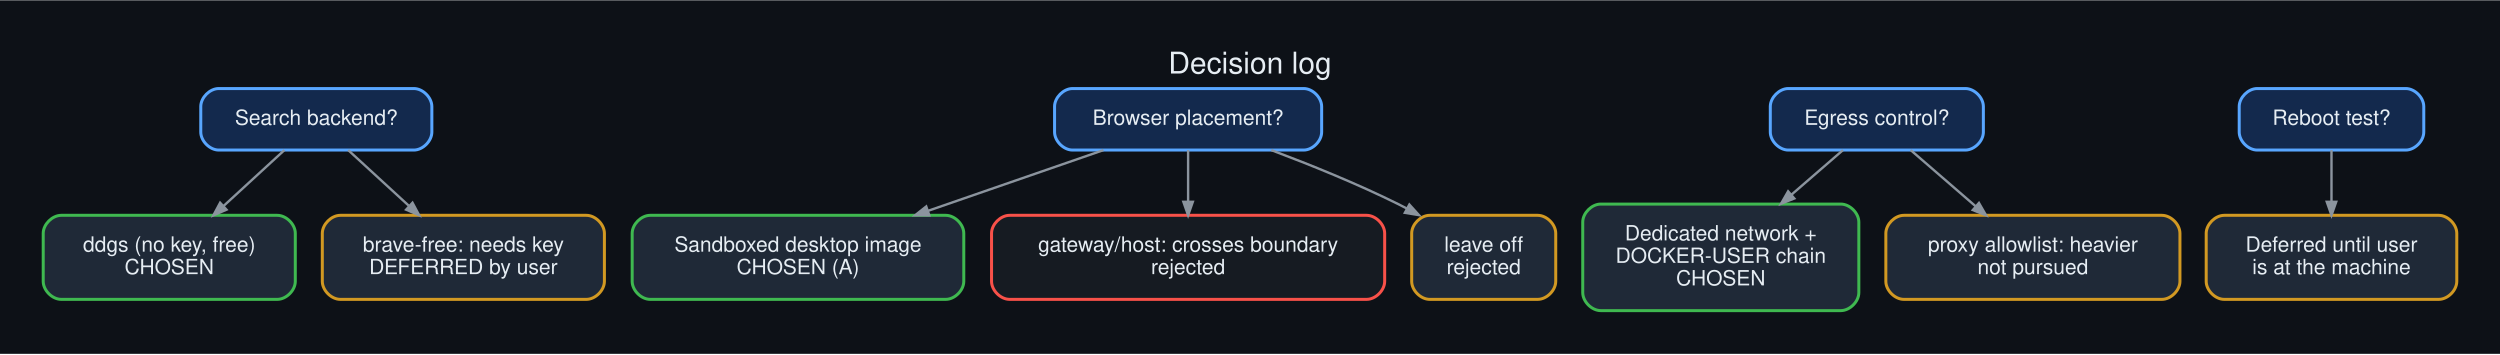
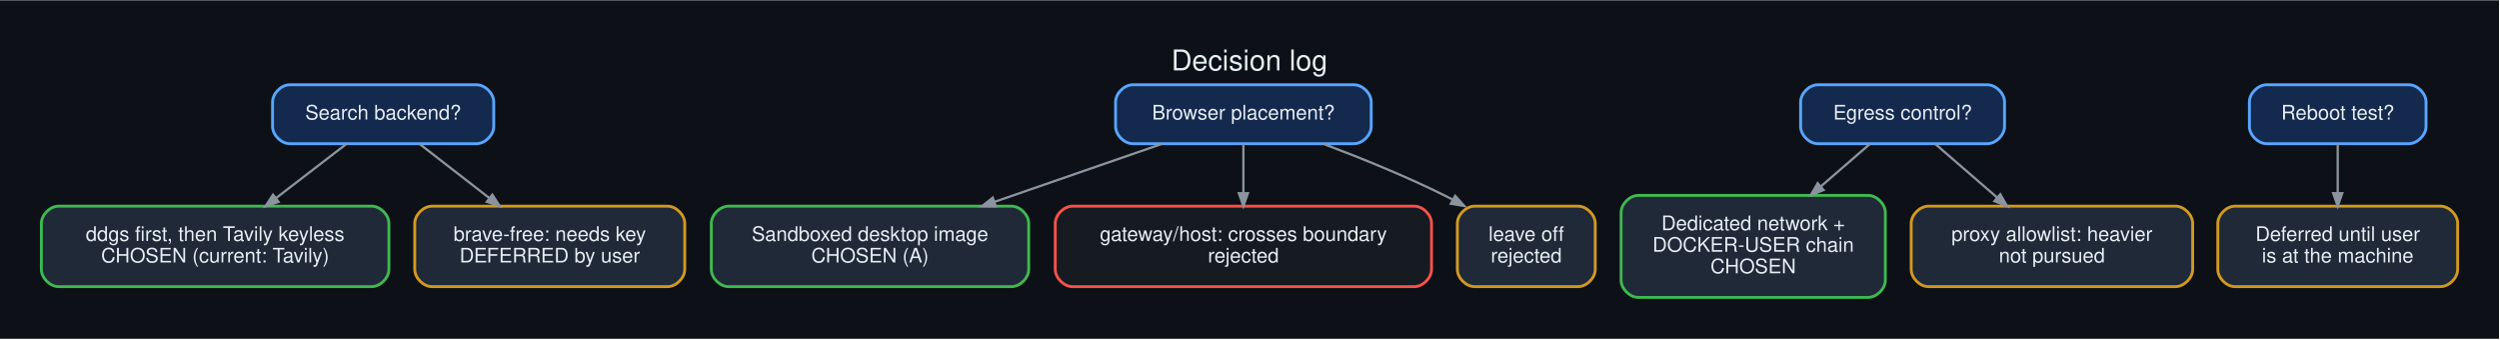
- <svg xmlns="http://www.w3.org/2000/svg" width="1666pt" height="236pt" viewBox="0.00 0.00 1666.10 235.60">
+ <svg xmlns="http://www.w3.org/2000/svg" width="1740pt" height="236pt" viewBox="0.00 0.00 1740.10 235.60">
  <g id="graph0" class="graph" transform="scale(1 1) rotate(0) translate(28.8 206.8)">
-     <polygon fill="#0d1117" stroke="transparent" points="-28.8,28.8 -28.8,-206.8 1637.3,-206.8 1637.3,28.8 -28.8,28.8" />
-     <text text-anchor="middle" x="804.25" y="-158" font-family="Helvetica,sans-Serif" font-size="20.00" fill="#e6edf3">Decision log</text>
+     <polygon fill="#0d1117" stroke="transparent" points="-28.8,28.8 -28.8,-206.8 1711.3,-206.8 1711.3,28.8 -28.8,28.8" />
+     <text text-anchor="middle" x="841.25" y="-158" font-family="Helvetica,sans-Serif" font-size="20.00" fill="#e6edf3">Decision log</text>
    <g id="node1" class="node">
-       <path fill="#13294d" stroke="#58a6ff" stroke-width="2" d="M247,-148C247,-148 117,-148 117,-148 111,-148 105,-142 105,-136 105,-136 105,-119 105,-119 105,-113 111,-107 117,-107 117,-107 247,-107 247,-107 253,-107 259,-113 259,-119 259,-119 259,-136 259,-136 259,-142 253,-148 247,-148" />
-       <text text-anchor="middle" x="182" y="-123.8" font-family="Helvetica,sans-Serif" font-size="14.00" fill="#e6edf3">Search backend?</text>
+       <path fill="#13294d" stroke="#58a6ff" stroke-width="2" d="M303,-148C303,-148 173,-148 173,-148 167,-148 161,-142 161,-136 161,-136 161,-119 161,-119 161,-113 167,-107 173,-107 173,-107 303,-107 303,-107 309,-107 315,-113 315,-119 315,-119 315,-136 315,-136 315,-142 309,-148 303,-148" />
+       <text text-anchor="middle" x="238" y="-123.8" font-family="Helvetica,sans-Serif" font-size="14.00" fill="#e6edf3">Search backend?</text>
    </g>
    <g id="node2" class="node">
-       <path fill="#1f2937" stroke="#3fb950" stroke-width="2" d="M156,-63.5C156,-63.5 12,-63.5 12,-63.5 6,-63.5 0,-57.5 0,-51.5 0,-51.5 0,-19.5 0,-19.5 0,-13.5 6,-7.5 12,-7.5 12,-7.5 156,-7.5 156,-7.5 162,-7.5 168,-13.5 168,-19.5 168,-19.5 168,-51.5 168,-51.5 168,-57.5 162,-63.5 156,-63.5" />
-       <text text-anchor="middle" x="84" y="-39.3" font-family="Helvetica,sans-Serif" font-size="14.00" fill="#e6edf3">ddgs (no key, free)</text>
-       <text text-anchor="middle" x="84" y="-24.3" font-family="Helvetica,sans-Serif" font-size="14.00" fill="#e6edf3">CHOSEN</text>
+       <path fill="#1f2937" stroke="#3fb950" stroke-width="2" d="M230,-63.5C230,-63.5 12,-63.5 12,-63.5 6,-63.5 0,-57.5 0,-51.5 0,-51.5 0,-19.5 0,-19.5 0,-13.5 6,-7.5 12,-7.5 12,-7.5 230,-7.5 230,-7.5 236,-7.5 242,-13.5 242,-19.5 242,-19.5 242,-51.5 242,-51.5 242,-57.5 236,-63.5 230,-63.5" />
+       <text text-anchor="middle" x="121" y="-39.3" font-family="Helvetica,sans-Serif" font-size="14.00" fill="#e6edf3">ddgs first, then Tavily keyless</text>
+       <text text-anchor="middle" x="121" y="-24.3" font-family="Helvetica,sans-Serif" font-size="14.00" fill="#e6edf3">CHOSEN (current: Tavily)</text>
    </g>
    <g id="edge1" class="edge">
-       <path fill="none" stroke="#8b949e" stroke-width="1.6" d="M160.74,-106.97C148.94,-96.14 133.95,-82.38 120.36,-69.89" />
-       <polygon fill="#8b949e" stroke="#8b949e" stroke-width="1.6" points="122.16,-67.27 113.4,-63.5 117.9,-71.91 122.16,-67.27" />
+       <path fill="none" stroke="#8b949e" stroke-width="1.6" d="M212.61,-106.97C198.28,-95.94 179.98,-81.87 163.52,-69.21" />
+       <polygon fill="#8b949e" stroke="#8b949e" stroke-width="1.6" points="165.16,-66.49 156.1,-63.5 161.31,-71.49 165.16,-66.49" />
    </g>
    <g id="node3" class="node">
-       <path fill="#1f2937" stroke="#d29922" stroke-width="2" d="M362,-63.5C362,-63.5 198,-63.5 198,-63.5 192,-63.5 186,-57.5 186,-51.5 186,-51.5 186,-19.5 186,-19.5 186,-13.5 192,-7.5 198,-7.5 198,-7.5 362,-7.5 362,-7.5 368,-7.5 374,-13.5 374,-19.5 374,-19.5 374,-51.5 374,-51.5 374,-57.5 368,-63.5 362,-63.5" />
-       <text text-anchor="middle" x="280" y="-39.3" font-family="Helvetica,sans-Serif" font-size="14.00" fill="#e6edf3">brave-free: needs key</text>
-       <text text-anchor="middle" x="280" y="-24.3" font-family="Helvetica,sans-Serif" font-size="14.00" fill="#e6edf3">DEFERRED by user</text>
+       <path fill="#1f2937" stroke="#d29922" stroke-width="2" d="M436,-63.5C436,-63.5 272,-63.5 272,-63.5 266,-63.5 260,-57.5 260,-51.5 260,-51.5 260,-19.5 260,-19.5 260,-13.5 266,-7.5 272,-7.5 272,-7.5 436,-7.5 436,-7.5 442,-7.5 448,-13.5 448,-19.5 448,-19.5 448,-51.5 448,-51.5 448,-57.5 442,-63.5 436,-63.5" />
+       <text text-anchor="middle" x="354" y="-39.3" font-family="Helvetica,sans-Serif" font-size="14.00" fill="#e6edf3">brave-free: needs key</text>
+       <text text-anchor="middle" x="354" y="-24.3" font-family="Helvetica,sans-Serif" font-size="14.00" fill="#e6edf3">DEFERRED by user</text>
    </g>
    <g id="edge2" class="edge">
-       <path fill="none" stroke="#8b949e" stroke-width="1.6" d="M203.26,-106.97C215.06,-96.14 230.05,-82.38 243.64,-69.89" />
-       <polygon fill="#8b949e" stroke="#8b949e" stroke-width="1.6" points="246.1,-71.91 250.6,-63.5 241.84,-67.27 246.1,-71.91" />
+       <path fill="none" stroke="#8b949e" stroke-width="1.6" d="M263.17,-106.97C277.39,-95.94 295.52,-81.87 311.85,-69.21" />
+       <polygon fill="#8b949e" stroke="#8b949e" stroke-width="1.6" points="314.02,-71.51 319.2,-63.5 310.16,-66.53 314.02,-71.51" />
    </g>
    <g id="node4" class="node">
-       <path fill="#13294d" stroke="#58a6ff" stroke-width="2" d="M840,-148C840,-148 686,-148 686,-148 680,-148 674,-142 674,-136 674,-136 674,-119 674,-119 674,-113 680,-107 686,-107 686,-107 840,-107 840,-107 846,-107 852,-113 852,-119 852,-119 852,-136 852,-136 852,-142 846,-148 840,-148" />
-       <text text-anchor="middle" x="763" y="-123.8" font-family="Helvetica,sans-Serif" font-size="14.00" fill="#e6edf3">Browser placement?</text>
+       <path fill="#13294d" stroke="#58a6ff" stroke-width="2" d="M914,-148C914,-148 760,-148 760,-148 754,-148 748,-142 748,-136 748,-136 748,-119 748,-119 748,-113 754,-107 760,-107 760,-107 914,-107 914,-107 920,-107 926,-113 926,-119 926,-119 926,-136 926,-136 926,-142 920,-148 914,-148" />
+       <text text-anchor="middle" x="837" y="-123.8" font-family="Helvetica,sans-Serif" font-size="14.00" fill="#e6edf3">Browser placement?</text>
    </g>
    <g id="node5" class="node">
-       <path fill="#1f2937" stroke="#3fb950" stroke-width="2" d="M601.5,-63.5C601.5,-63.5 404.5,-63.5 404.5,-63.5 398.5,-63.5 392.5,-57.5 392.5,-51.5 392.5,-51.5 392.5,-19.5 392.5,-19.5 392.5,-13.5 398.5,-7.5 404.5,-7.5 404.5,-7.5 601.5,-7.5 601.5,-7.5 607.5,-7.5 613.5,-13.5 613.5,-19.5 613.5,-19.5 613.5,-51.5 613.5,-51.5 613.5,-57.5 607.5,-63.5 601.5,-63.5" />
-       <text text-anchor="middle" x="503" y="-39.3" font-family="Helvetica,sans-Serif" font-size="14.00" fill="#e6edf3">Sandboxed desktop image</text>
-       <text text-anchor="middle" x="503" y="-24.3" font-family="Helvetica,sans-Serif" font-size="14.00" fill="#e6edf3">CHOSEN (A)</text>
+       <path fill="#1f2937" stroke="#3fb950" stroke-width="2" d="M675.5,-63.5C675.5,-63.5 478.5,-63.5 478.5,-63.5 472.5,-63.5 466.5,-57.5 466.5,-51.5 466.5,-51.5 466.5,-19.5 466.5,-19.5 466.5,-13.5 472.5,-7.5 478.5,-7.5 478.5,-7.5 675.5,-7.5 675.5,-7.5 681.5,-7.5 687.5,-13.5 687.5,-19.5 687.5,-19.5 687.5,-51.5 687.5,-51.5 687.5,-57.5 681.5,-63.5 675.5,-63.5" />
+       <text text-anchor="middle" x="577" y="-39.3" font-family="Helvetica,sans-Serif" font-size="14.00" fill="#e6edf3">Sandboxed desktop image</text>
+       <text text-anchor="middle" x="577" y="-24.3" font-family="Helvetica,sans-Serif" font-size="14.00" fill="#e6edf3">CHOSEN (A)</text>
    </g>
    <g id="edge3" class="edge">
-       <path fill="none" stroke="#8b949e" stroke-width="1.6" d="M706.58,-106.97C672.43,-95.15 628.16,-79.83 589.64,-66.49" />
-       <polygon fill="#8b949e" stroke="#8b949e" stroke-width="1.6" points="590.54,-63.47 581,-63.5 588.48,-69.42 590.54,-63.47" />
+       <path fill="none" stroke="#8b949e" stroke-width="1.6" d="M780.58,-106.97C746.43,-95.15 702.16,-79.83 663.64,-66.49" />
+       <polygon fill="#8b949e" stroke="#8b949e" stroke-width="1.6" points="664.54,-63.47 655,-63.5 662.48,-69.42 664.54,-63.47" />
    </g>
    <g id="node6" class="node">
-       <path fill="#161b22" stroke="#f85149" stroke-width="2" d="M882,-63.5C882,-63.5 644,-63.5 644,-63.5 638,-63.5 632,-57.5 632,-51.5 632,-51.5 632,-19.5 632,-19.5 632,-13.5 638,-7.5 644,-7.5 644,-7.5 882,-7.5 882,-7.5 888,-7.5 894,-13.5 894,-19.5 894,-19.5 894,-51.5 894,-51.5 894,-57.5 888,-63.5 882,-63.5" />
-       <text text-anchor="middle" x="763" y="-39.3" font-family="Helvetica,sans-Serif" font-size="14.00" fill="#e6edf3">gateway/host: crosses boundary</text>
-       <text text-anchor="middle" x="763" y="-24.3" font-family="Helvetica,sans-Serif" font-size="14.00" fill="#e6edf3">rejected</text>
+       <path fill="#161b22" stroke="#f85149" stroke-width="2" d="M956,-63.5C956,-63.5 718,-63.5 718,-63.5 712,-63.5 706,-57.5 706,-51.5 706,-51.5 706,-19.5 706,-19.5 706,-13.5 712,-7.5 718,-7.5 718,-7.5 956,-7.5 956,-7.5 962,-7.5 968,-13.5 968,-19.5 968,-19.5 968,-51.5 968,-51.5 968,-57.5 962,-63.5 956,-63.5" />
+       <text text-anchor="middle" x="837" y="-39.3" font-family="Helvetica,sans-Serif" font-size="14.00" fill="#e6edf3">gateway/host: crosses boundary</text>
+       <text text-anchor="middle" x="837" y="-24.3" font-family="Helvetica,sans-Serif" font-size="14.00" fill="#e6edf3">rejected</text>
    </g>
    <g id="edge4" class="edge">
-       <path fill="none" stroke="#8b949e" stroke-width="1.6" d="M763,-106.97C763,-96.94 763,-84.38 763,-72.66" />
-       <polygon fill="#8b949e" stroke="#8b949e" stroke-width="1.6" points="766.15,-72.5 763,-63.5 759.85,-72.5 766.15,-72.5" />
+       <path fill="none" stroke="#8b949e" stroke-width="1.6" d="M837,-106.97C837,-96.94 837,-84.38 837,-72.66" />
+       <polygon fill="#8b949e" stroke="#8b949e" stroke-width="1.6" points="840.15,-72.5 837,-63.5 833.85,-72.5 840.15,-72.5" />
    </g>
    <g id="node7" class="node">
-       <path fill="#1f2937" stroke="#d29922" stroke-width="2" d="M996,-63.5C996,-63.5 924,-63.5 924,-63.5 918,-63.5 912,-57.5 912,-51.5 912,-51.5 912,-19.5 912,-19.5 912,-13.5 918,-7.5 924,-7.5 924,-7.5 996,-7.5 996,-7.5 1002,-7.5 1008,-13.5 1008,-19.5 1008,-19.5 1008,-51.5 1008,-51.5 1008,-57.5 1002,-63.5 996,-63.5" />
-       <text text-anchor="middle" x="960" y="-39.3" font-family="Helvetica,sans-Serif" font-size="14.00" fill="#e6edf3">leave off</text>
-       <text text-anchor="middle" x="960" y="-24.3" font-family="Helvetica,sans-Serif" font-size="14.00" fill="#e6edf3">rejected</text>
+       <path fill="#1f2937" stroke="#d29922" stroke-width="2" d="M1070,-63.5C1070,-63.5 998,-63.5 998,-63.5 992,-63.5 986,-57.5 986,-51.5 986,-51.5 986,-19.5 986,-19.5 986,-13.5 992,-7.5 998,-7.5 998,-7.5 1070,-7.5 1070,-7.5 1076,-7.5 1082,-13.5 1082,-19.5 1082,-19.5 1082,-51.5 1082,-51.5 1082,-57.5 1076,-63.5 1070,-63.5" />
+       <text text-anchor="middle" x="1034" y="-39.3" font-family="Helvetica,sans-Serif" font-size="14.00" fill="#e6edf3">leave off</text>
+       <text text-anchor="middle" x="1034" y="-24.3" font-family="Helvetica,sans-Serif" font-size="14.00" fill="#e6edf3">rejected</text>
    </g>
    <g id="edge5" class="edge">
-       <path fill="none" stroke="#8b949e" stroke-width="1.6" d="M818.44,-106.96C844.54,-97.15 875.84,-84.49 903,-71 904.85,-70.08 906.72,-69.12 908.6,-68.13" />
-       <polygon fill="#8b949e" stroke="#8b949e" stroke-width="1.6" points="910.46,-70.71 916.85,-63.64 907.44,-65.18 910.46,-70.71" />
+       <path fill="none" stroke="#8b949e" stroke-width="1.6" d="M892.44,-106.96C918.54,-97.15 949.84,-84.49 977,-71 978.85,-70.08 980.72,-69.12 982.6,-68.13" />
+       <polygon fill="#8b949e" stroke="#8b949e" stroke-width="1.6" points="984.46,-70.71 990.85,-63.64 981.44,-65.18 984.46,-70.71" />
    </g>
    <g id="node8" class="node">
-       <path fill="#13294d" stroke="#58a6ff" stroke-width="2" d="M1281,-148C1281,-148 1163,-148 1163,-148 1157,-148 1151,-142 1151,-136 1151,-136 1151,-119 1151,-119 1151,-113 1157,-107 1163,-107 1163,-107 1281,-107 1281,-107 1287,-107 1293,-113 1293,-119 1293,-119 1293,-136 1293,-136 1293,-142 1287,-148 1281,-148" />
-       <text text-anchor="middle" x="1222" y="-123.8" font-family="Helvetica,sans-Serif" font-size="14.00" fill="#e6edf3">Egress control?</text>
+       <path fill="#13294d" stroke="#58a6ff" stroke-width="2" d="M1355,-148C1355,-148 1237,-148 1237,-148 1231,-148 1225,-142 1225,-136 1225,-136 1225,-119 1225,-119 1225,-113 1231,-107 1237,-107 1237,-107 1355,-107 1355,-107 1361,-107 1367,-113 1367,-119 1367,-119 1367,-136 1367,-136 1367,-142 1361,-148 1355,-148" />
+       <text text-anchor="middle" x="1296" y="-123.8" font-family="Helvetica,sans-Serif" font-size="14.00" fill="#e6edf3">Egress control?</text>
    </g>
    <g id="node9" class="node">
-       <path fill="#1f2937" stroke="#3fb950" stroke-width="2" d="M1198,-71C1198,-71 1038,-71 1038,-71 1032,-71 1026,-65 1026,-59 1026,-59 1026,-12 1026,-12 1026,-6 1032,0 1038,0 1038,0 1198,0 1198,0 1204,0 1210,-6 1210,-12 1210,-12 1210,-59 1210,-59 1210,-65 1204,-71 1198,-71" />
-       <text text-anchor="middle" x="1118" y="-46.8" font-family="Helvetica,sans-Serif" font-size="14.00" fill="#e6edf3">Dedicated network +</text>
-       <text text-anchor="middle" x="1118" y="-31.8" font-family="Helvetica,sans-Serif" font-size="14.00" fill="#e6edf3">DOCKER-USER chain</text>
-       <text text-anchor="middle" x="1118" y="-16.8" font-family="Helvetica,sans-Serif" font-size="14.00" fill="#e6edf3">CHOSEN</text>
+       <path fill="#1f2937" stroke="#3fb950" stroke-width="2" d="M1272,-71C1272,-71 1112,-71 1112,-71 1106,-71 1100,-65 1100,-59 1100,-59 1100,-12 1100,-12 1100,-6 1106,0 1112,0 1112,0 1272,0 1272,0 1278,0 1284,-6 1284,-12 1284,-12 1284,-59 1284,-59 1284,-65 1278,-71 1272,-71" />
+       <text text-anchor="middle" x="1192" y="-46.8" font-family="Helvetica,sans-Serif" font-size="14.00" fill="#e6edf3">Dedicated network +</text>
+       <text text-anchor="middle" x="1192" y="-31.8" font-family="Helvetica,sans-Serif" font-size="14.00" fill="#e6edf3">DOCKER-USER chain</text>
+       <text text-anchor="middle" x="1192" y="-16.8" font-family="Helvetica,sans-Serif" font-size="14.00" fill="#e6edf3">CHOSEN</text>
    </g>
    <g id="edge6" class="edge">
-       <path fill="none" stroke="#8b949e" stroke-width="1.6" d="M1199.43,-106.97C1189.35,-98.24 1177.05,-87.6 1165.11,-77.27" />
-       <polygon fill="#8b949e" stroke="#8b949e" stroke-width="1.6" points="1167,-74.74 1158.14,-71.23 1162.88,-79.51 1167,-74.74" />
+       <path fill="none" stroke="#8b949e" stroke-width="1.6" d="M1273.43,-106.97C1263.35,-98.24 1251.05,-87.6 1239.11,-77.27" />
+       <polygon fill="#8b949e" stroke="#8b949e" stroke-width="1.6" points="1241,-74.74 1232.14,-71.23 1236.88,-79.51 1241,-74.74" />
    </g>
    <g id="node10" class="node">
-       <path fill="#1f2937" stroke="#d29922" stroke-width="2" d="M1412,-63.5C1412,-63.5 1240,-63.5 1240,-63.5 1234,-63.5 1228,-57.5 1228,-51.5 1228,-51.5 1228,-19.5 1228,-19.5 1228,-13.5 1234,-7.5 1240,-7.5 1240,-7.5 1412,-7.5 1412,-7.5 1418,-7.5 1424,-13.5 1424,-19.5 1424,-19.5 1424,-51.5 1424,-51.5 1424,-57.5 1418,-63.5 1412,-63.5" />
-       <text text-anchor="middle" x="1326" y="-39.3" font-family="Helvetica,sans-Serif" font-size="14.00" fill="#e6edf3">proxy allowlist: heavier</text>
-       <text text-anchor="middle" x="1326" y="-24.3" font-family="Helvetica,sans-Serif" font-size="14.00" fill="#e6edf3">not pursued</text>
+       <path fill="#1f2937" stroke="#d29922" stroke-width="2" d="M1486,-63.5C1486,-63.5 1314,-63.5 1314,-63.5 1308,-63.5 1302,-57.5 1302,-51.5 1302,-51.5 1302,-19.5 1302,-19.5 1302,-13.5 1308,-7.5 1314,-7.5 1314,-7.5 1486,-7.5 1486,-7.5 1492,-7.5 1498,-13.5 1498,-19.5 1498,-19.5 1498,-51.5 1498,-51.5 1498,-57.5 1492,-63.5 1486,-63.5" />
+       <text text-anchor="middle" x="1400" y="-39.3" font-family="Helvetica,sans-Serif" font-size="14.00" fill="#e6edf3">proxy allowlist: heavier</text>
+       <text text-anchor="middle" x="1400" y="-24.3" font-family="Helvetica,sans-Serif" font-size="14.00" fill="#e6edf3">not pursued</text>
    </g>
    <g id="edge7" class="edge">
-       <path fill="none" stroke="#8b949e" stroke-width="1.6" d="M1244.57,-106.97C1257.2,-96.04 1273.28,-82.12 1287.81,-69.55" />
-       <polygon fill="#8b949e" stroke="#8b949e" stroke-width="1.6" points="1290.05,-71.77 1294.8,-63.5 1285.93,-67.01 1290.05,-71.77" />
+       <path fill="none" stroke="#8b949e" stroke-width="1.6" d="M1318.57,-106.97C1331.2,-96.04 1347.28,-82.12 1361.81,-69.55" />
+       <polygon fill="#8b949e" stroke="#8b949e" stroke-width="1.6" points="1364.05,-71.77 1368.8,-63.5 1359.93,-67.01 1364.05,-71.77" />
    </g>
    <g id="node11" class="node">
-       <path fill="#13294d" stroke="#58a6ff" stroke-width="2" d="M1574.5,-148C1574.5,-148 1475.5,-148 1475.5,-148 1469.5,-148 1463.5,-142 1463.5,-136 1463.5,-136 1463.5,-119 1463.5,-119 1463.5,-113 1469.5,-107 1475.5,-107 1475.5,-107 1574.5,-107 1574.5,-107 1580.5,-107 1586.5,-113 1586.5,-119 1586.5,-119 1586.5,-136 1586.5,-136 1586.5,-142 1580.5,-148 1574.5,-148" />
-       <text text-anchor="middle" x="1525" y="-123.8" font-family="Helvetica,sans-Serif" font-size="14.00" fill="#e6edf3">Reboot test?</text>
+       <path fill="#13294d" stroke="#58a6ff" stroke-width="2" d="M1648.5,-148C1648.5,-148 1549.5,-148 1549.5,-148 1543.5,-148 1537.5,-142 1537.5,-136 1537.5,-136 1537.5,-119 1537.5,-119 1537.5,-113 1543.5,-107 1549.5,-107 1549.5,-107 1648.5,-107 1648.5,-107 1654.5,-107 1660.5,-113 1660.5,-119 1660.5,-119 1660.5,-136 1660.5,-136 1660.5,-142 1654.5,-148 1648.5,-148" />
+       <text text-anchor="middle" x="1599" y="-123.8" font-family="Helvetica,sans-Serif" font-size="14.00" fill="#e6edf3">Reboot test?</text>
    </g>
    <g id="node12" class="node">
-       <path fill="#1f2937" stroke="#d29922" stroke-width="2" d="M1596.5,-63.5C1596.5,-63.5 1453.5,-63.5 1453.5,-63.5 1447.5,-63.5 1441.5,-57.5 1441.5,-51.5 1441.5,-51.5 1441.5,-19.5 1441.5,-19.5 1441.5,-13.5 1447.5,-7.5 1453.5,-7.5 1453.5,-7.5 1596.5,-7.5 1596.5,-7.5 1602.5,-7.5 1608.5,-13.5 1608.5,-19.5 1608.5,-19.5 1608.5,-51.5 1608.5,-51.5 1608.5,-57.5 1602.5,-63.5 1596.5,-63.5" />
-       <text text-anchor="middle" x="1525" y="-39.3" font-family="Helvetica,sans-Serif" font-size="14.00" fill="#e6edf3">Deferred until user</text>
-       <text text-anchor="middle" x="1525" y="-24.3" font-family="Helvetica,sans-Serif" font-size="14.00" fill="#e6edf3">is at the machine</text>
+       <path fill="#1f2937" stroke="#d29922" stroke-width="2" d="M1670.5,-63.5C1670.5,-63.5 1527.5,-63.5 1527.5,-63.5 1521.5,-63.5 1515.5,-57.5 1515.5,-51.5 1515.5,-51.5 1515.5,-19.5 1515.5,-19.5 1515.5,-13.5 1521.5,-7.5 1527.5,-7.5 1527.5,-7.5 1670.5,-7.5 1670.5,-7.5 1676.5,-7.5 1682.5,-13.5 1682.5,-19.5 1682.5,-19.5 1682.5,-51.5 1682.5,-51.5 1682.5,-57.5 1676.5,-63.5 1670.5,-63.5" />
+       <text text-anchor="middle" x="1599" y="-39.3" font-family="Helvetica,sans-Serif" font-size="14.00" fill="#e6edf3">Deferred until user</text>
+       <text text-anchor="middle" x="1599" y="-24.3" font-family="Helvetica,sans-Serif" font-size="14.00" fill="#e6edf3">is at the machine</text>
    </g>
    <g id="edge8" class="edge">
-       <path fill="none" stroke="#8b949e" stroke-width="1.6" d="M1525,-106.97C1525,-96.94 1525,-84.38 1525,-72.66" />
-       <polygon fill="#8b949e" stroke="#8b949e" stroke-width="1.6" points="1528.15,-72.5 1525,-63.5 1521.85,-72.5 1528.15,-72.5" />
+       <path fill="none" stroke="#8b949e" stroke-width="1.6" d="M1599,-106.97C1599,-96.94 1599,-84.38 1599,-72.66" />
+       <polygon fill="#8b949e" stroke="#8b949e" stroke-width="1.6" points="1602.15,-72.5 1599,-63.5 1595.85,-72.5 1602.15,-72.5" />
    </g>
  </g>
</svg>
